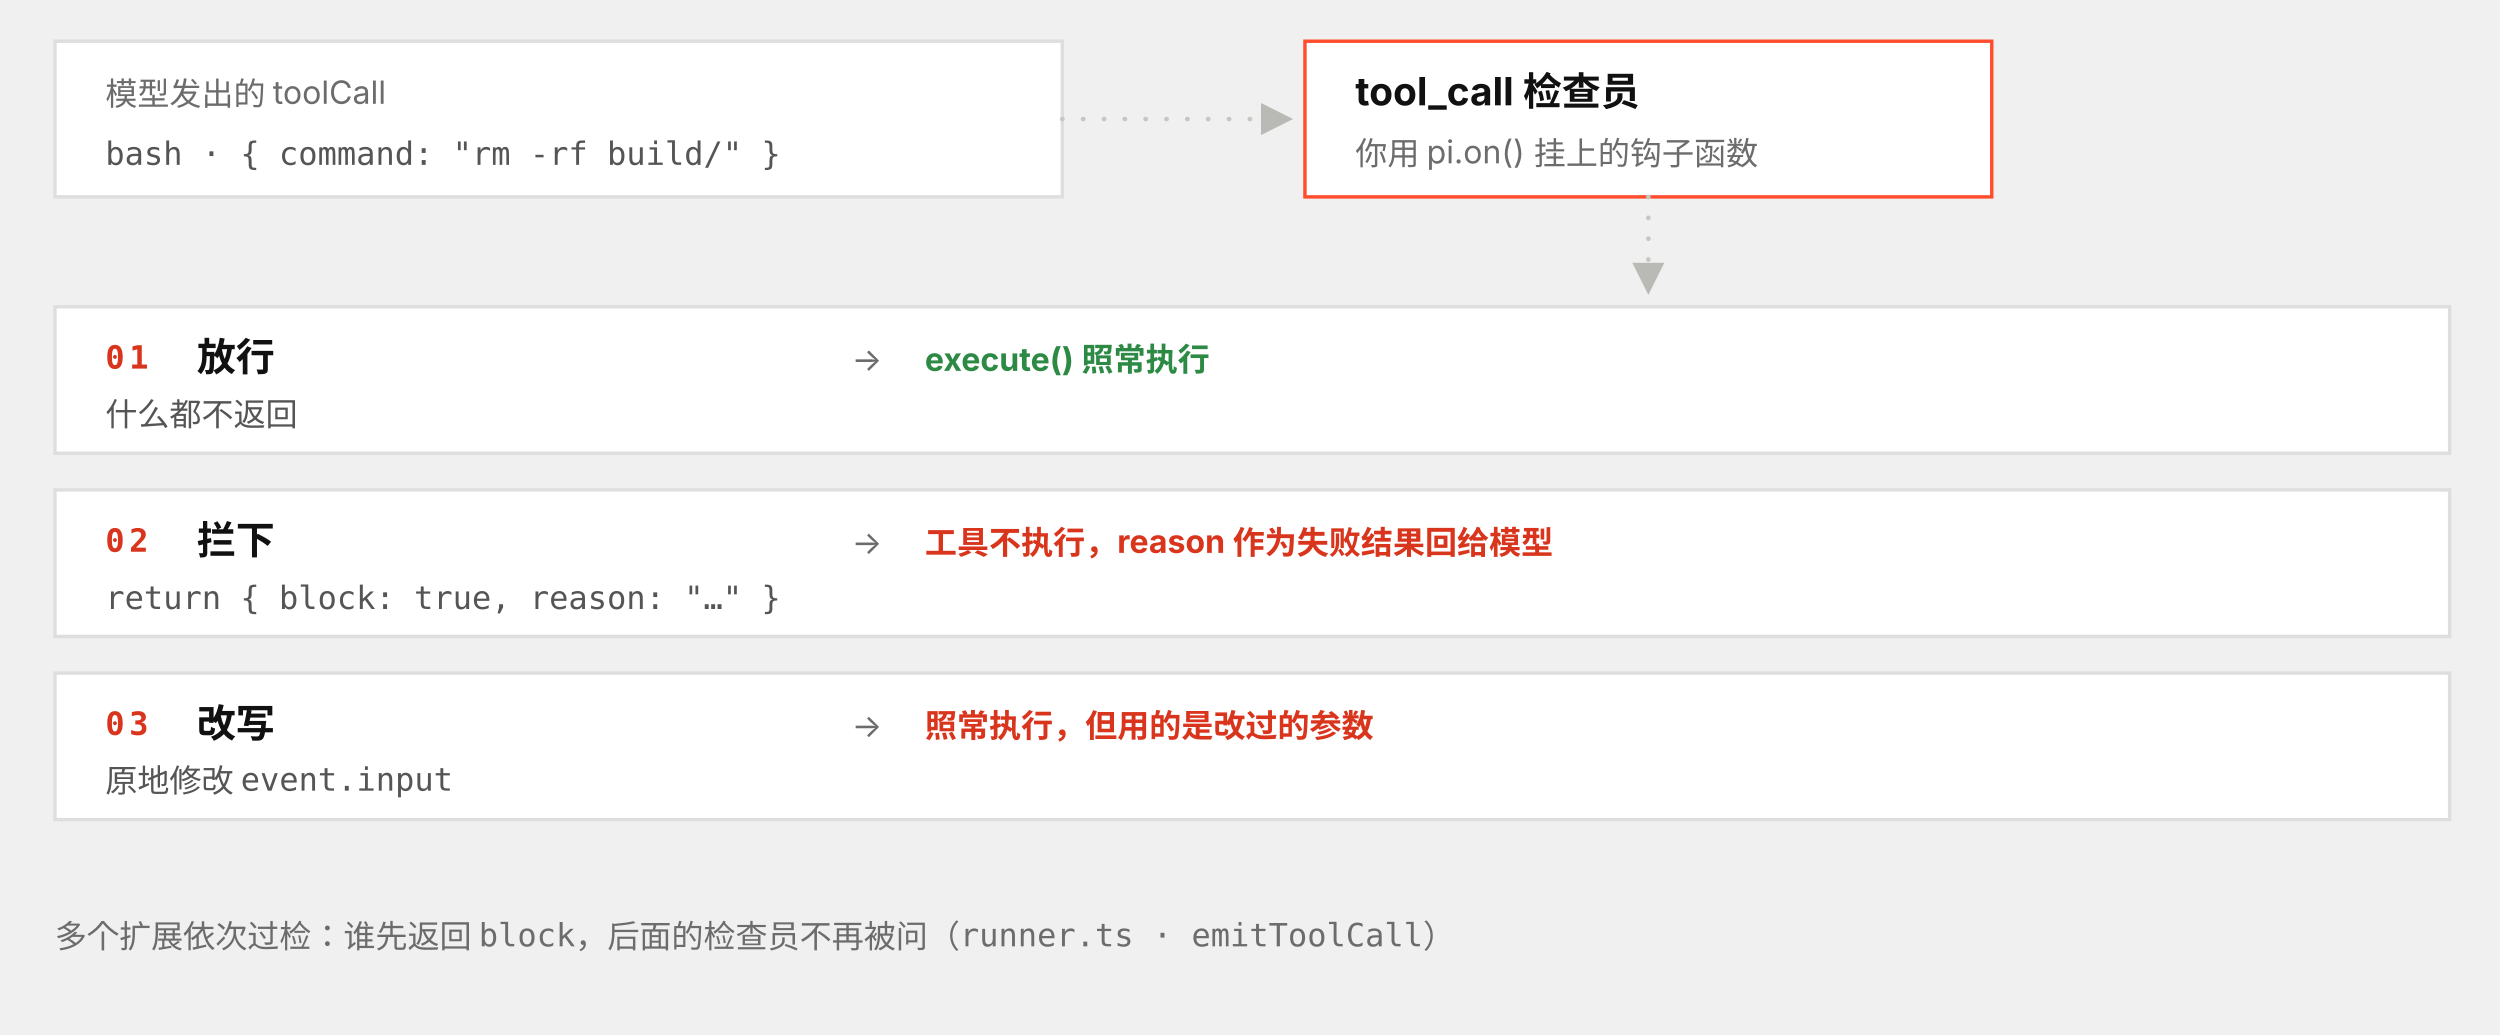
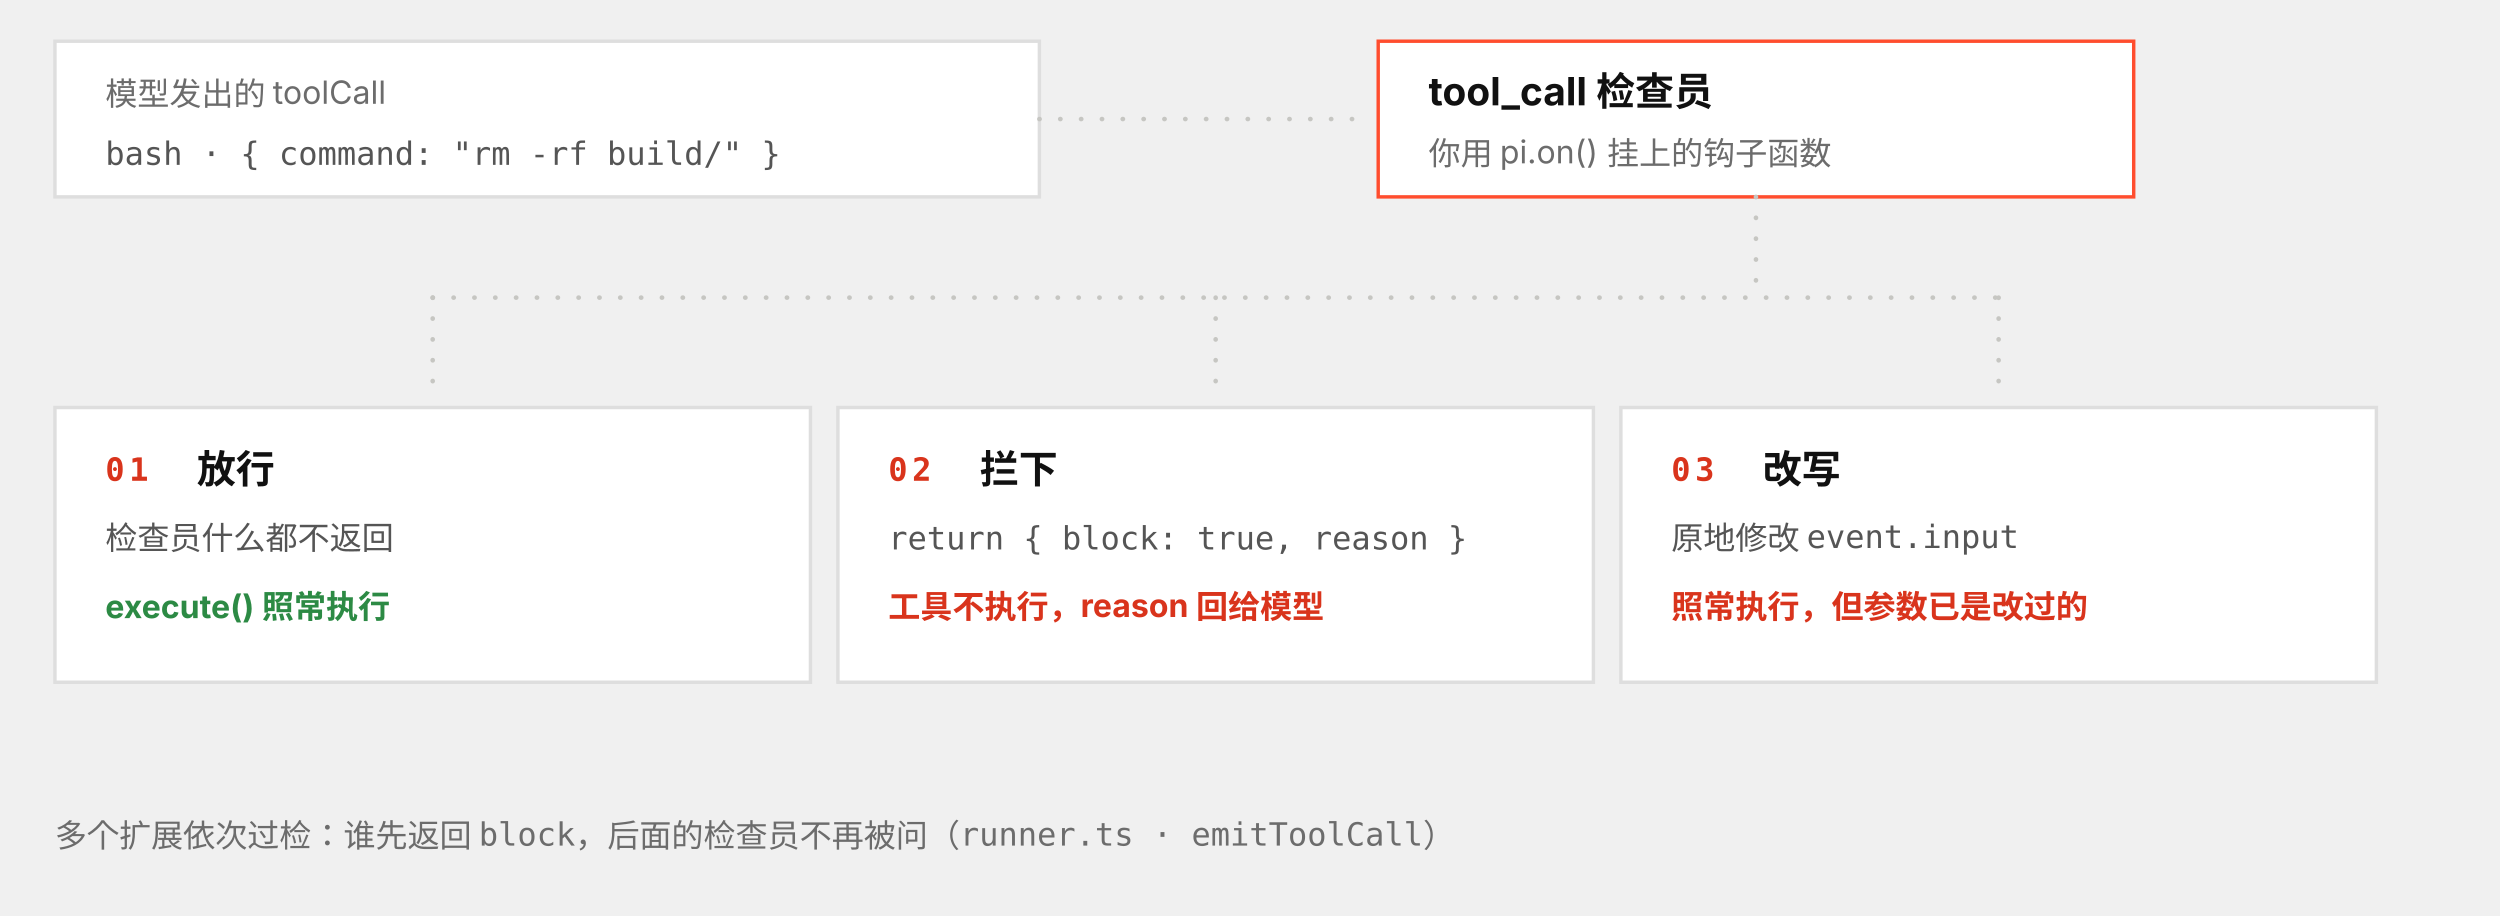
- <svg xmlns="http://www.w3.org/2000/svg" viewBox="48 170 1092 452" role="img" aria-labelledby="title desc">
-   <defs>
-     <marker id="arrow" viewBox="0 0 10 10" refX="8" refY="5" markerWidth="7" markerHeight="7" orient="auto-start-reverse">
-       <path d="M0 0l10 5-10 5z" fill="#b9b9b5" />
-     </marker>
-   </defs>
+ <svg xmlns="http://www.w3.org/2000/svg" viewBox="48 170 1092 400" role="img" aria-labelledby="title desc">
  <style>
    .sans{font-family:-apple-system,'PingFang SC','Noto Sans SC',system-ui,sans-serif}
    .mono{font-family:ui-monospace,SFMono-Regular,Menlo,monospace}
    .num{font-size:14px;letter-spacing:2px;font-weight:650;fill:#d9341c}
    .name{font-size:17px;font-weight:650;fill:#111}
    .sub{font-size:14px;fill:#6c6c6c}
    .code{font-size:14px;fill:#555}
-     .verdict{font-size:14px;fill:#6c6c6c}
    .verdict-hl{font-size:14px;font-weight:650;fill:#d9341c}
    .ok{font-size:14px;font-weight:650;fill:#2c8a44}
    .note{font-size:14px;fill:#6c6c6c}
    .card{fill:#fff;stroke:#dedede;stroke-width:1.5}
    .gate{fill:#fff;stroke:#ff4d2e;stroke-width:1.5}
-     .wire{fill:none;stroke:#c6c6c2;stroke-width:2;stroke-dasharray:0.1 9;stroke-linecap:round;marker-end:url(#arrow)}
-     .p1{animation:pulse1 9s linear infinite}
-     .p2{animation:pulse2 9s linear infinite}
-     .p3{animation:pulse3 9s linear infinite}
-     @keyframes pulse1{0%,2%{stroke:#dedede}5%,28%{stroke:#ff4d2e}33%,100%{stroke:#dedede}}
-     @keyframes pulse2{0%,35%{stroke:#dedede}38%,61%{stroke:#ff4d2e}66%,100%{stroke:#dedede}}
-     @keyframes pulse3{0%,68%{stroke:#dedede}71%,94%{stroke:#ff4d2e}99%,100%{stroke:#dedede}}
-     @media(prefers-reduced-motion:reduce){.p1,.p2,.p3{animation:none}}
+     .wire{fill:none;stroke:#c6c6c2;stroke-width:2;stroke-dasharray:0.1 9;stroke-linecap:round}
+     .dot{fill:#ff4d2e}
+     .d1{animation:dot1 12s linear infinite}
+     .d2{animation:dot2 12s linear infinite}
+     .d3{animation:dot3 12s linear infinite}
+     .p1{animation:pulse1 12s linear infinite}
+     .p2{animation:pulse2 12s linear infinite}
+     .p3{animation:pulse3 12s linear infinite}
+     @keyframes dot1{0%{opacity:0}2%,29%{opacity:1}31%,100%{opacity:0}}
+     @keyframes dot2{0%,33%{opacity:0}35%,62%{opacity:1}64%,100%{opacity:0}}
+     @keyframes dot3{0%,66%{opacity:0}68%,95%{opacity:1}97%,100%{opacity:0}}
+     @keyframes pulse1{0%,14%{stroke:#dedede}18%,29%{stroke:#ff4d2e}33%,100%{stroke:#dedede}}
+     @keyframes pulse2{0%,47%{stroke:#dedede}51%,62%{stroke:#ff4d2e}66%,100%{stroke:#dedede}}
+     @keyframes pulse3{0%,81%{stroke:#dedede}85%,95%{stroke:#ff4d2e}99%,100%{stroke:#dedede}}
+     @media(prefers-reduced-motion:reduce){
+       .d1,.d2,.d3{animation:none;opacity:0}
+       .p1,.p2,.p3{animation:none}
+     }
  </style>
  <g class="sans">
-     <rect class="card" x="72" y="188" width="440" height="68" />
+     <rect class="card" x="72" y="188" width="430" height="68" />
    <text x="94" y="216" class="sub">模型发出的 toolCall</text>
    <text x="94" y="242" class="mono code">bash · { command: "rm -rf build/" }</text>
-     <path class="wire" d="M512 222H610" />
-     <rect class="gate" x="618" y="188" width="300" height="68" />
-     <text x="640" y="216" class="name">tool_call 检查员</text>
-     <text x="640" y="242" class="sub">你用 pi.on() 挂上的钩子函数</text>
-     <path class="wire" d="M768 256V296" />
-     <rect class="card p1" x="72" y="304" width="1046" height="64" />
-     <text x="94" y="331" class="mono num">01</text>
-     <text x="134" y="332" class="name">放行</text>
-     <text x="94" y="356" class="mono code">什么都不返回</text>
-     <text x="420" y="332" class="verdict">→</text>
-     <text x="452" y="332" class="ok">execute() 照常执行</text>
-     <rect class="card p2" x="72" y="384" width="1046" height="64" />
-     <text x="94" y="411" class="mono num">02</text>
-     <text x="134" y="412" class="name">拦下</text>
-     <text x="94" y="436" class="mono code">return { block: true, reason: "…" }</text>
-     <text x="420" y="412" class="verdict">→</text>
-     <text x="452" y="412" class="verdict-hl">工具不执行，reason 作为失败结果回给模型</text>
-     <rect class="card p3" x="72" y="464" width="1046" height="64" />
-     <text x="94" y="491" class="mono num">03</text>
-     <text x="134" y="492" class="name">改写</text>
-     <text x="94" y="516" class="mono code">原地修改 event.input</text>
-     <text x="420" y="492" class="verdict">→</text>
-     <text x="452" y="492" class="verdict-hl">照常执行，但用的是改过的参数</text>
+     <rect class="gate" x="650" y="188" width="330" height="68" />
+     <text x="672" y="216" class="name">tool_call 检查员</text>
+     <text x="672" y="242" class="sub">你用 pi.on() 挂上的钩子函数</text>
  </g>
-   <text x="72" y="584" class="mono note">多个扩展依次过检：谁先返回 block，后面的检查员不再被问（runner.ts · emitToolCall）</text>
+   <path class="wire" d="M502 222H646" />
+   <path class="wire" d="M815 256V300" />
+   <path class="wire" d="M237 300H921" />
+   <path class="wire" d="M237 300V344" />
+   <path class="wire" d="M579 300V344" />
+   <path class="wire" d="M921 300V344" />
+   <g class="sans">
+     <rect class="card p1" x="72" y="348" width="330" height="120" />
+     <text x="94" y="380" class="mono num">01</text>
+     <text x="134" y="381" class="name">放行</text>
+     <text x="94" y="410" class="mono code">检查员什么都不返回</text>
+     <text x="94" y="440" class="ok">execute() 照常执行</text>
+     <rect class="card p2" x="414" y="348" width="330" height="120" />
+     <text x="436" y="380" class="mono num">02</text>
+     <text x="476" y="381" class="name">拦下</text>
+     <text x="436" y="410" class="mono code">return { block: true, reason }</text>
+     <text x="436" y="440" class="verdict-hl">工具不执行，reason 回给模型</text>
+     <rect class="card p3" x="756" y="348" width="330" height="120" />
+     <text x="778" y="380" class="mono num">03</text>
+     <text x="818" y="381" class="name">改写</text>
+     <text x="778" y="410" class="mono code">原地修改 event.input</text>
+     <text x="778" y="440" class="verdict-hl">照常执行，但参数已是改过的</text>
+   </g>
+   <circle class="dot d1" r="7">
+     <animateMotion dur="12s" repeatCount="indefinite" calcMode="linear" keyPoints="0;1;1" keyTimes="0;0.18;1" path="M507 222 H815 V300 H237 V338" />
+   </circle>
+   <circle class="dot d2" r="7">
+     <animateMotion dur="12s" repeatCount="indefinite" calcMode="linear" keyPoints="0;0;1;1" keyTimes="0;0.333;0.513;1" path="M507 222 H815 V300 H579 V338" />
+   </circle>
+   <circle class="dot d3" r="7">
+     <animateMotion dur="12s" repeatCount="indefinite" calcMode="linear" keyPoints="0;0;1;1" keyTimes="0;0.667;0.847;1" path="M507 222 H815 V300 H921 V338" />
+   </circle>
+   <text x="72" y="540" class="mono note">多个扩展依次过检：谁先返回 block，后面的检查员不再被问（runner.ts · emitToolCall）</text>
</svg>
